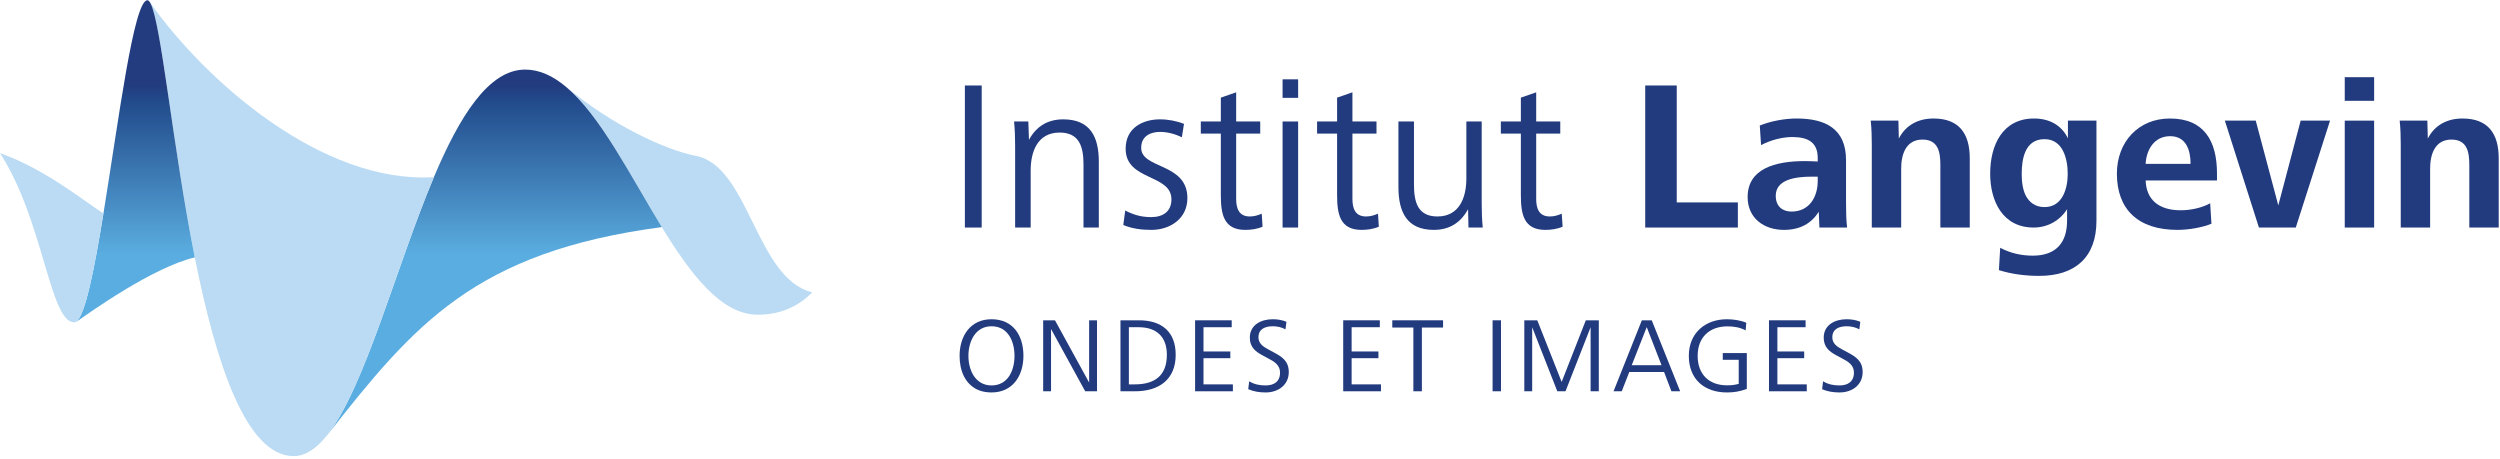
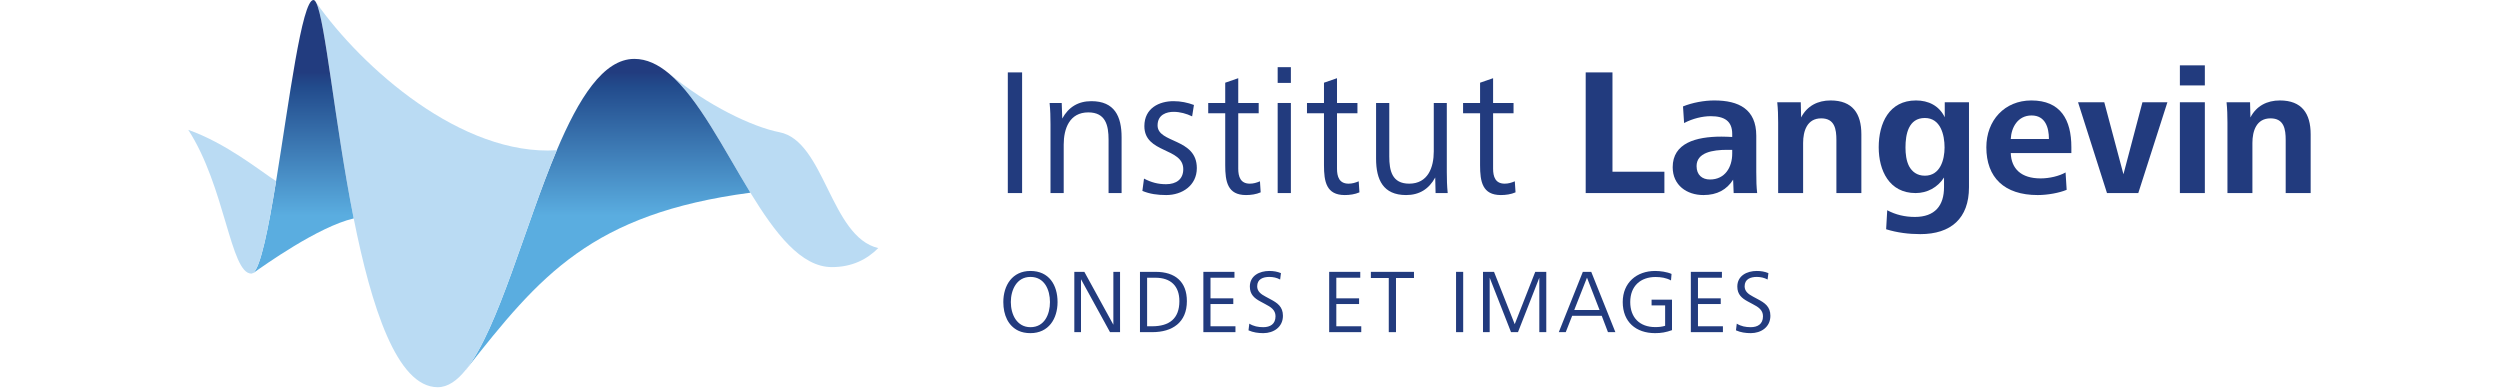
- <svg xmlns="http://www.w3.org/2000/svg" width="180pt" height="33pt" viewBox="0 0 1174 215" version="1.1" xml:space="preserve" style="fill-rule:evenodd;clip-rule:evenodd;stroke-linejoin:round;stroke-miterlimit:2;">
+ <svg xmlns="http://www.w3.org/2000/svg" width="180pt" height="28pt" viewBox="0 0 1174 215" version="1.1" xml:space="preserve" style="fill-rule:evenodd;clip-rule:evenodd;stroke-linejoin:round;stroke-miterlimit:2;">
  <g transform="matrix(1,0,0,1,0,-2.59584)">
    <g transform="matrix(4.16667,0,0,4.16667,0,0)">
      <path d="M74.588,26.19C71.054,20.42 67.678,13.648 63.796,10.386L63.806,10.377C68.829,14.608 74.938,17.492 78.436,18.164C84.455,19.323 85.196,32.043 91.556,33.541C90.079,35.018 88.107,36.064 85.402,36.064C81.305,36.064 77.879,31.563 74.588,26.19Z" style="fill:rgb(186,219,243);fill-rule:nonzero;" />
      <path d="M48.9,20.559C51.803,13.697 55.066,8.437 59.191,8.437C60.82,8.437 62.344,9.166 63.796,10.386C67.678,13.648 71.054,20.42 74.588,26.19C53.53,28.983 46.681,37.155 36.86,49.665L36.851,49.658C41.141,44.267 44.626,30.671 48.9,20.559Z" style="fill:url(#_Linear1);" />
      <path d="M21.953,29.606C19.426,16.923 18.168,3.153 16.947,0.933L16.952,0.931C23.103,9.666 36.29,21.349 48.9,20.559C44.626,30.671 41.141,44.267 36.851,49.658C35.675,51.139 34.434,52 33.103,52C27.676,52 24.277,41.262 21.953,29.606Z" style="fill:rgb(186,219,243);fill-rule:nonzero;" />
      <path d="M11.658,24.659C13.376,14.123 15.074,0.623 16.612,0.623C16.726,0.623 16.836,0.729 16.947,0.933C18.168,3.153 19.426,16.923 21.953,29.606C17.231,30.702 10.012,35.879 8.614,36.862L8.599,36.842C9.605,36.133 10.634,30.92 11.658,24.659Z" style="fill:url(#_Linear2);" />
      <path d="M11.658,24.659C10.634,30.92 9.605,36.133 8.599,36.842C8.522,36.899 8.444,36.925 8.368,36.925C5.599,36.925 4.905,25.397 0,17.851C5.023,19.629 9.374,23.172 11.658,24.659Z" style="fill:rgb(186,219,243);fill-rule:nonzero;" />
      <rect x="108.745" y="10.23" width="1.896" height="16.01" style="fill:rgb(34,59,126);fill-rule:nonzero;" />
      <path d="M114.409,26.24L114.409,17.095C114.409,16.159 114.385,15.223 114.29,14.287L115.897,14.287L115.969,16.351C116.809,14.815 118.105,14.046 119.833,14.046C122.906,14.046 123.842,16.063 123.842,18.823L123.842,26.24L122.114,26.24L122.114,19.159C122.114,17.263 121.729,15.535 119.425,15.535C116.929,15.535 116.161,17.695 116.161,19.807L116.161,26.24L114.409,26.24Z" style="fill:rgb(34,59,126);fill-rule:nonzero;" />
      <path d="M126.817,24.32C127.776,24.824 128.664,25.064 129.744,25.064C131.088,25.064 132.025,24.416 132.025,23.072C132.025,20.168 126.864,21.007 126.864,17.359C126.864,14.958 128.856,14.046 130.729,14.046C131.713,14.046 132.601,14.239 133.441,14.55L133.202,16.063C132.458,15.703 131.592,15.462 130.752,15.462C129.817,15.462 128.617,15.823 128.617,17.263C128.617,19.664 133.825,18.919 133.825,22.927C133.825,25.232 131.881,26.504 129.768,26.504C128.617,26.504 127.561,26.36 126.6,25.952L126.817,24.32Z" style="fill:rgb(34,59,126);fill-rule:nonzero;" />
      <path d="M142.297,26.144C141.697,26.408 141,26.504 140.352,26.504C137.905,26.504 137.592,24.728 137.592,22.544L137.592,15.655L135.336,15.655L135.336,14.287L137.592,14.287L137.592,11.598L139.321,10.999L139.321,14.287L142.033,14.287L142.033,15.655L139.321,15.655L139.321,23C139.321,24.055 139.608,24.992 140.857,24.992C141.336,24.992 141.745,24.872 142.201,24.679L142.297,26.144Z" style="fill:rgb(34,59,126);fill-rule:nonzero;" />
      <path d="M144.551,26.24L144.551,14.287L146.304,14.287L146.304,26.24L144.551,26.24ZM144.551,11.623L144.551,9.535L146.304,9.535L146.304,11.623L144.551,11.623Z" style="fill:rgb(34,59,126);fill-rule:nonzero;" />
      <path d="M155.401,26.144C154.8,26.408 154.104,26.504 153.456,26.504C151.008,26.504 150.696,24.728 150.696,22.544L150.696,15.655L148.44,15.655L148.44,14.287L150.696,14.287L150.696,11.598L152.424,10.999L152.424,14.287L155.136,14.287L155.136,15.655L152.424,15.655L152.424,23C152.424,24.055 152.711,24.992 153.96,24.992C154.44,24.992 154.848,24.872 155.304,24.679L155.401,26.144Z" style="fill:rgb(34,59,126);fill-rule:nonzero;" />
      <path d="M159.36,21.368C159.36,23.263 159.719,24.992 162,24.992C164.497,24.992 165.264,22.832 165.264,20.719L165.264,14.287L166.993,14.287L166.993,23.431C166.993,24.368 167.016,25.303 167.112,26.24L165.504,26.24L165.456,24.175C164.616,25.712 163.344,26.504 161.592,26.504C158.543,26.504 157.608,24.463 157.608,21.679L157.608,14.287L159.36,14.287L159.36,21.368Z" style="fill:rgb(34,59,126);fill-rule:nonzero;" />
      <path d="M176.112,26.144C175.512,26.408 174.816,26.504 174.167,26.504C171.719,26.504 171.407,24.728 171.407,22.544L171.407,15.655L169.151,15.655L169.151,14.287L171.407,14.287L171.407,11.598L173.135,10.999L173.135,14.287L175.848,14.287L175.848,15.655L173.135,15.655L173.135,23C173.135,24.055 173.423,24.992 174.672,24.992C175.152,24.992 175.559,24.872 176.016,24.679L176.112,26.144Z" style="fill:rgb(34,59,126);fill-rule:nonzero;" />
      <path d="M185.422,26.24L185.422,10.23L188.975,10.23L188.975,23.408L195.864,23.408L195.864,26.24L185.422,26.24Z" style="fill:rgb(34,59,126);fill-rule:nonzero;" />
      <path d="M204.19,20.504C202.247,20.504 200.134,20.863 200.134,22.664C200.134,23.839 200.878,24.44 201.911,24.44C203.926,24.44 204.863,22.784 204.863,21.007L204.863,20.504L204.19,20.504ZM205.055,26.24L204.983,24.463C204.143,25.784 202.871,26.504 201.046,26.504C198.838,26.504 196.965,25.208 196.965,22.807C196.965,19.615 200.038,18.751 203.422,18.751C203.878,18.751 204.407,18.775 204.863,18.799L204.863,18.391C204.863,16.687 203.831,16.039 202.006,16.039C200.926,16.039 199.606,16.351 198.478,16.951L198.334,14.743C199.583,14.239 201.143,13.951 202.487,13.951C205.727,13.951 208.055,15.103 208.055,18.631L208.055,23.408C208.055,24.631 208.079,25.4 208.174,26.24L205.055,26.24Z" style="fill:rgb(34,59,126);fill-rule:nonzero;" />
      <path d="M210.958,26.24L210.958,16.879C210.958,15.991 210.934,15.079 210.838,14.191L213.958,14.191L214.006,16.207C214.798,14.67 216.214,13.951 217.918,13.951C220.823,13.951 221.999,15.679 221.999,18.439L221.999,26.24L218.686,26.24L218.686,19.208C218.686,17.767 218.471,16.327 216.67,16.327C214.798,16.327 214.27,18.007 214.27,19.591L214.27,26.24L210.958,26.24Z" style="fill:rgb(34,59,126);fill-rule:nonzero;" />
      <path d="M230.422,23.935C232.462,23.935 233.039,21.824 233.039,20.191C233.039,18.511 232.51,16.279 230.422,16.279C228.239,16.279 227.854,18.463 227.854,20.191C227.854,21.032 227.95,21.944 228.334,22.687C228.718,23.383 229.366,23.935 230.422,23.935ZM225.43,28.52C226.558,29.12 227.782,29.408 229.102,29.408C231.766,29.408 232.967,27.896 232.967,25.472L232.967,24.175C232.126,25.496 230.735,26.24 229.198,26.24C225.694,26.24 224.301,23.24 224.301,20.168C224.301,16.951 225.694,13.951 229.247,13.951C230.903,13.951 232.319,14.647 233.063,16.183L233.063,14.191L236.279,14.191L236.279,25.472C236.279,29.6 233.879,31.688 229.823,31.688C228.286,31.688 226.75,31.497 225.286,31.041L225.43,28.52Z" style="fill:rgb(34,59,126);fill-rule:nonzero;" />
      <path d="M246.886,19.063C246.886,17.551 246.407,15.943 244.583,15.943C242.758,15.943 241.894,17.527 241.822,19.063L246.886,19.063ZM241.822,20.935C241.894,23.024 243.213,24.295 245.782,24.295C246.958,24.295 248.254,23.984 249.094,23.504L249.239,25.808C248.278,26.215 246.718,26.504 245.399,26.504C240.958,26.504 238.582,24.175 238.582,20.168C238.582,16.591 241.006,13.951 244.558,13.951C248.422,13.951 249.863,16.495 249.863,20.143L249.863,20.935L241.822,20.935Z" style="fill:rgb(34,59,126);fill-rule:nonzero;" />
      <path d="M254.59,26.24L250.75,14.191L254.23,14.191L256.773,23.744L259.294,14.191L262.606,14.191L258.743,26.24L254.59,26.24Z" style="fill:rgb(34,59,126);fill-rule:nonzero;" />
      <path d="M264.262,26.24L264.262,14.191L267.574,14.191L267.574,26.24L264.262,26.24ZM264.262,11.958L264.262,9.294L267.574,9.294L267.574,11.958L264.262,11.958Z" style="fill:rgb(34,59,126);fill-rule:nonzero;" />
      <path d="M270.573,26.24L270.573,16.879C270.573,15.991 270.549,15.079 270.454,14.191L273.573,14.191L273.622,16.207C274.414,14.67 275.83,13.951 277.534,13.951C280.438,13.951 281.614,15.679 281.614,18.439L281.614,26.24L278.301,26.24L278.301,19.208C278.301,17.767 278.086,16.327 276.286,16.327C274.414,16.327 273.885,18.007 273.885,19.591L273.885,26.24L270.573,26.24Z" style="fill:rgb(34,59,126);fill-rule:nonzero;" />
      <path d="M111.747,44.035C113.618,44.035 114.338,42.319 114.338,40.7C114.338,39.081 113.618,37.366 111.747,37.366C109.913,37.366 109.145,39.105 109.145,40.7C109.145,41.504 109.336,42.332 109.756,42.966C110.188,43.602 110.836,44.035 111.747,44.035ZM108.149,40.7C108.149,38.494 109.336,36.575 111.747,36.575C114.206,36.575 115.345,38.433 115.345,40.7C115.345,42.918 114.159,44.826 111.747,44.826C111.135,44.826 110.596,44.718 110.14,44.501C108.797,43.854 108.149,42.427 108.149,40.7Z" style="fill:rgb(34,59,126);fill-rule:nonzero;" />
      <path d="M117.569,44.694L117.569,36.694L118.9,36.694L122.75,43.71L122.75,36.694L123.637,36.694L123.637,44.694L122.306,44.694L118.456,37.677L118.456,44.694L117.569,44.694Z" style="fill:rgb(34,59,126);fill-rule:nonzero;" />
      <path d="M127.228,43.915L127.9,43.915C130.155,43.915 131.51,42.918 131.51,40.581C131.51,38.565 130.358,37.474 128.332,37.474L127.228,37.474L127.228,43.915ZM126.281,44.694L126.281,36.694L128.368,36.694C130.922,36.694 132.505,37.978 132.505,40.581C132.505,43.411 130.575,44.694 127.924,44.694L126.281,44.694Z" style="fill:rgb(34,59,126);fill-rule:nonzero;" />
      <path d="M134.692,44.694L134.692,36.694L138.818,36.694L138.818,37.474L135.639,37.474L135.639,40.208L138.663,40.208L138.663,40.964L135.639,40.964L135.639,43.915L138.95,43.915L138.95,44.694L134.692,44.694Z" style="fill:rgb(34,59,126);fill-rule:nonzero;" />
      <path d="M140.789,43.567C141.352,43.915 141.963,44.035 142.635,44.035C143.547,44.035 144.266,43.638 144.266,42.583C144.266,41.744 143.631,41.348 142.887,40.964L142.24,40.616C141.472,40.197 140.86,39.705 140.86,38.649C140.86,37.198 142.144,36.575 143.439,36.575C144.002,36.575 144.495,36.659 144.987,36.862L144.878,37.713C144.447,37.474 143.943,37.366 143.452,37.366C142.612,37.366 141.833,37.654 141.833,38.613C141.833,39.273 142.311,39.645 142.948,39.98L143.595,40.329C144.495,40.808 145.25,41.299 145.25,42.523C145.25,44.022 144.014,44.826 142.647,44.826C141.963,44.826 141.292,44.73 140.68,44.454L140.789,43.567Z" style="fill:rgb(34,59,126);fill-rule:nonzero;" />
      <path d="M151.385,44.694L151.385,36.694L155.51,36.694L155.51,37.474L152.333,37.474L152.333,40.208L155.354,40.208L155.354,40.964L152.333,40.964L152.333,43.915L155.643,43.915L155.643,44.694L151.385,44.694Z" style="fill:rgb(34,59,126);fill-rule:nonzero;" />
      <path d="M159.292,44.694L159.292,37.51L156.917,37.51L156.917,36.694L162.638,36.694L162.638,37.51L160.251,37.51L160.251,44.694L159.292,44.694Z" style="fill:rgb(34,59,126);fill-rule:nonzero;" />
      <rect x="168.22" y="36.694" width="0.947" height="8" style="fill:rgb(34,59,126);fill-rule:nonzero;" />
      <path d="M171.795,44.694L171.795,36.694L173.258,36.694L176.005,43.638L178.728,36.694L180.192,36.694L180.192,44.694L179.268,44.694L179.268,37.474L176.438,44.694L175.514,44.694L172.683,37.474L172.683,44.694L171.795,44.694Z" style="fill:rgb(34,59,126);fill-rule:nonzero;" />
      <path d="M183.903,41.755L187.261,41.755L185.594,37.462L183.903,41.755ZM181.852,44.694L185.042,36.694L186.158,36.694L189.36,44.694L188.376,44.694L187.549,42.523L183.627,42.523L182.776,44.694L181.852,44.694Z" style="fill:rgb(34,59,126);fill-rule:nonzero;" />
      <path d="M196.873,44.43C196.057,44.718 195.458,44.826 194.629,44.826C192.087,44.826 190.336,43.338 190.336,40.7C190.336,38.122 192.196,36.575 194.629,36.575C195.313,36.575 196.189,36.694 196.813,36.97L196.741,37.833C196.118,37.486 195.397,37.377 194.69,37.377C192.711,37.377 191.332,38.565 191.332,40.7C191.332,42.763 192.59,44.022 194.642,44.022C195.158,44.022 195.494,43.986 195.961,43.854L195.961,41.144L194.163,41.144L194.163,40.388L196.873,40.388L196.873,44.43Z" style="fill:rgb(34,59,126);fill-rule:nonzero;" />
      <path d="M199.372,44.694L199.372,36.694L203.497,36.694L203.497,37.474L200.319,37.474L200.319,40.208L203.34,40.208L203.34,40.964L200.319,40.964L200.319,43.915L203.629,43.915L203.629,44.694L199.372,44.694Z" style="fill:rgb(34,59,126);fill-rule:nonzero;" />
      <path d="M205.467,43.567C206.032,43.915 206.643,44.035 207.315,44.035C208.225,44.035 208.946,43.638 208.946,42.583C208.946,41.744 208.309,41.348 207.567,40.964L206.918,40.616C206.151,40.197 205.54,39.705 205.54,38.649C205.54,37.198 206.823,36.575 208.118,36.575C208.682,36.575 209.173,36.659 209.665,36.862L209.557,37.713C209.125,37.474 208.622,37.366 208.129,37.366C207.291,37.366 206.51,37.654 206.51,38.613C206.51,39.273 206.991,39.645 207.625,39.98L208.274,40.329C209.173,40.808 209.928,41.299 209.928,42.523C209.928,44.022 208.694,44.826 207.327,44.826C206.643,44.826 205.971,44.73 205.36,44.454L205.467,43.567Z" style="fill:rgb(34,59,126);fill-rule:nonzero;" />
    </g>
  </g>
  <defs>
    <linearGradient id="_Linear1" x1="0" y1="0" x2="1" y2="0" gradientUnits="userSpaceOnUse" gradientTransform="matrix(-8.31667e-07,-19.0263,19.0263,-8.31667e-07,55.7192,29.2149)">
      <stop offset="0" style="stop-color:rgb(90,173,224);stop-opacity:1" />
      <stop offset="0.9" style="stop-color:rgb(34,75,140);stop-opacity:1" />
      <stop offset="1" style="stop-color:rgb(34,60,127);stop-opacity:1" />
    </linearGradient>
    <linearGradient id="_Linear2" x1="0" y1="0" x2="1" y2="0" gradientUnits="userSpaceOnUse" gradientTransform="matrix(-8.31666e-07,-19.0263,19.0263,-8.31666e-07,15.2764,29.2149)">
      <stop offset="0" style="stop-color:rgb(90,173,224);stop-opacity:1" />
      <stop offset="0.9" style="stop-color:rgb(34,75,140);stop-opacity:1" />
      <stop offset="1" style="stop-color:rgb(34,60,127);stop-opacity:1" />
    </linearGradient>
  </defs>
</svg>
